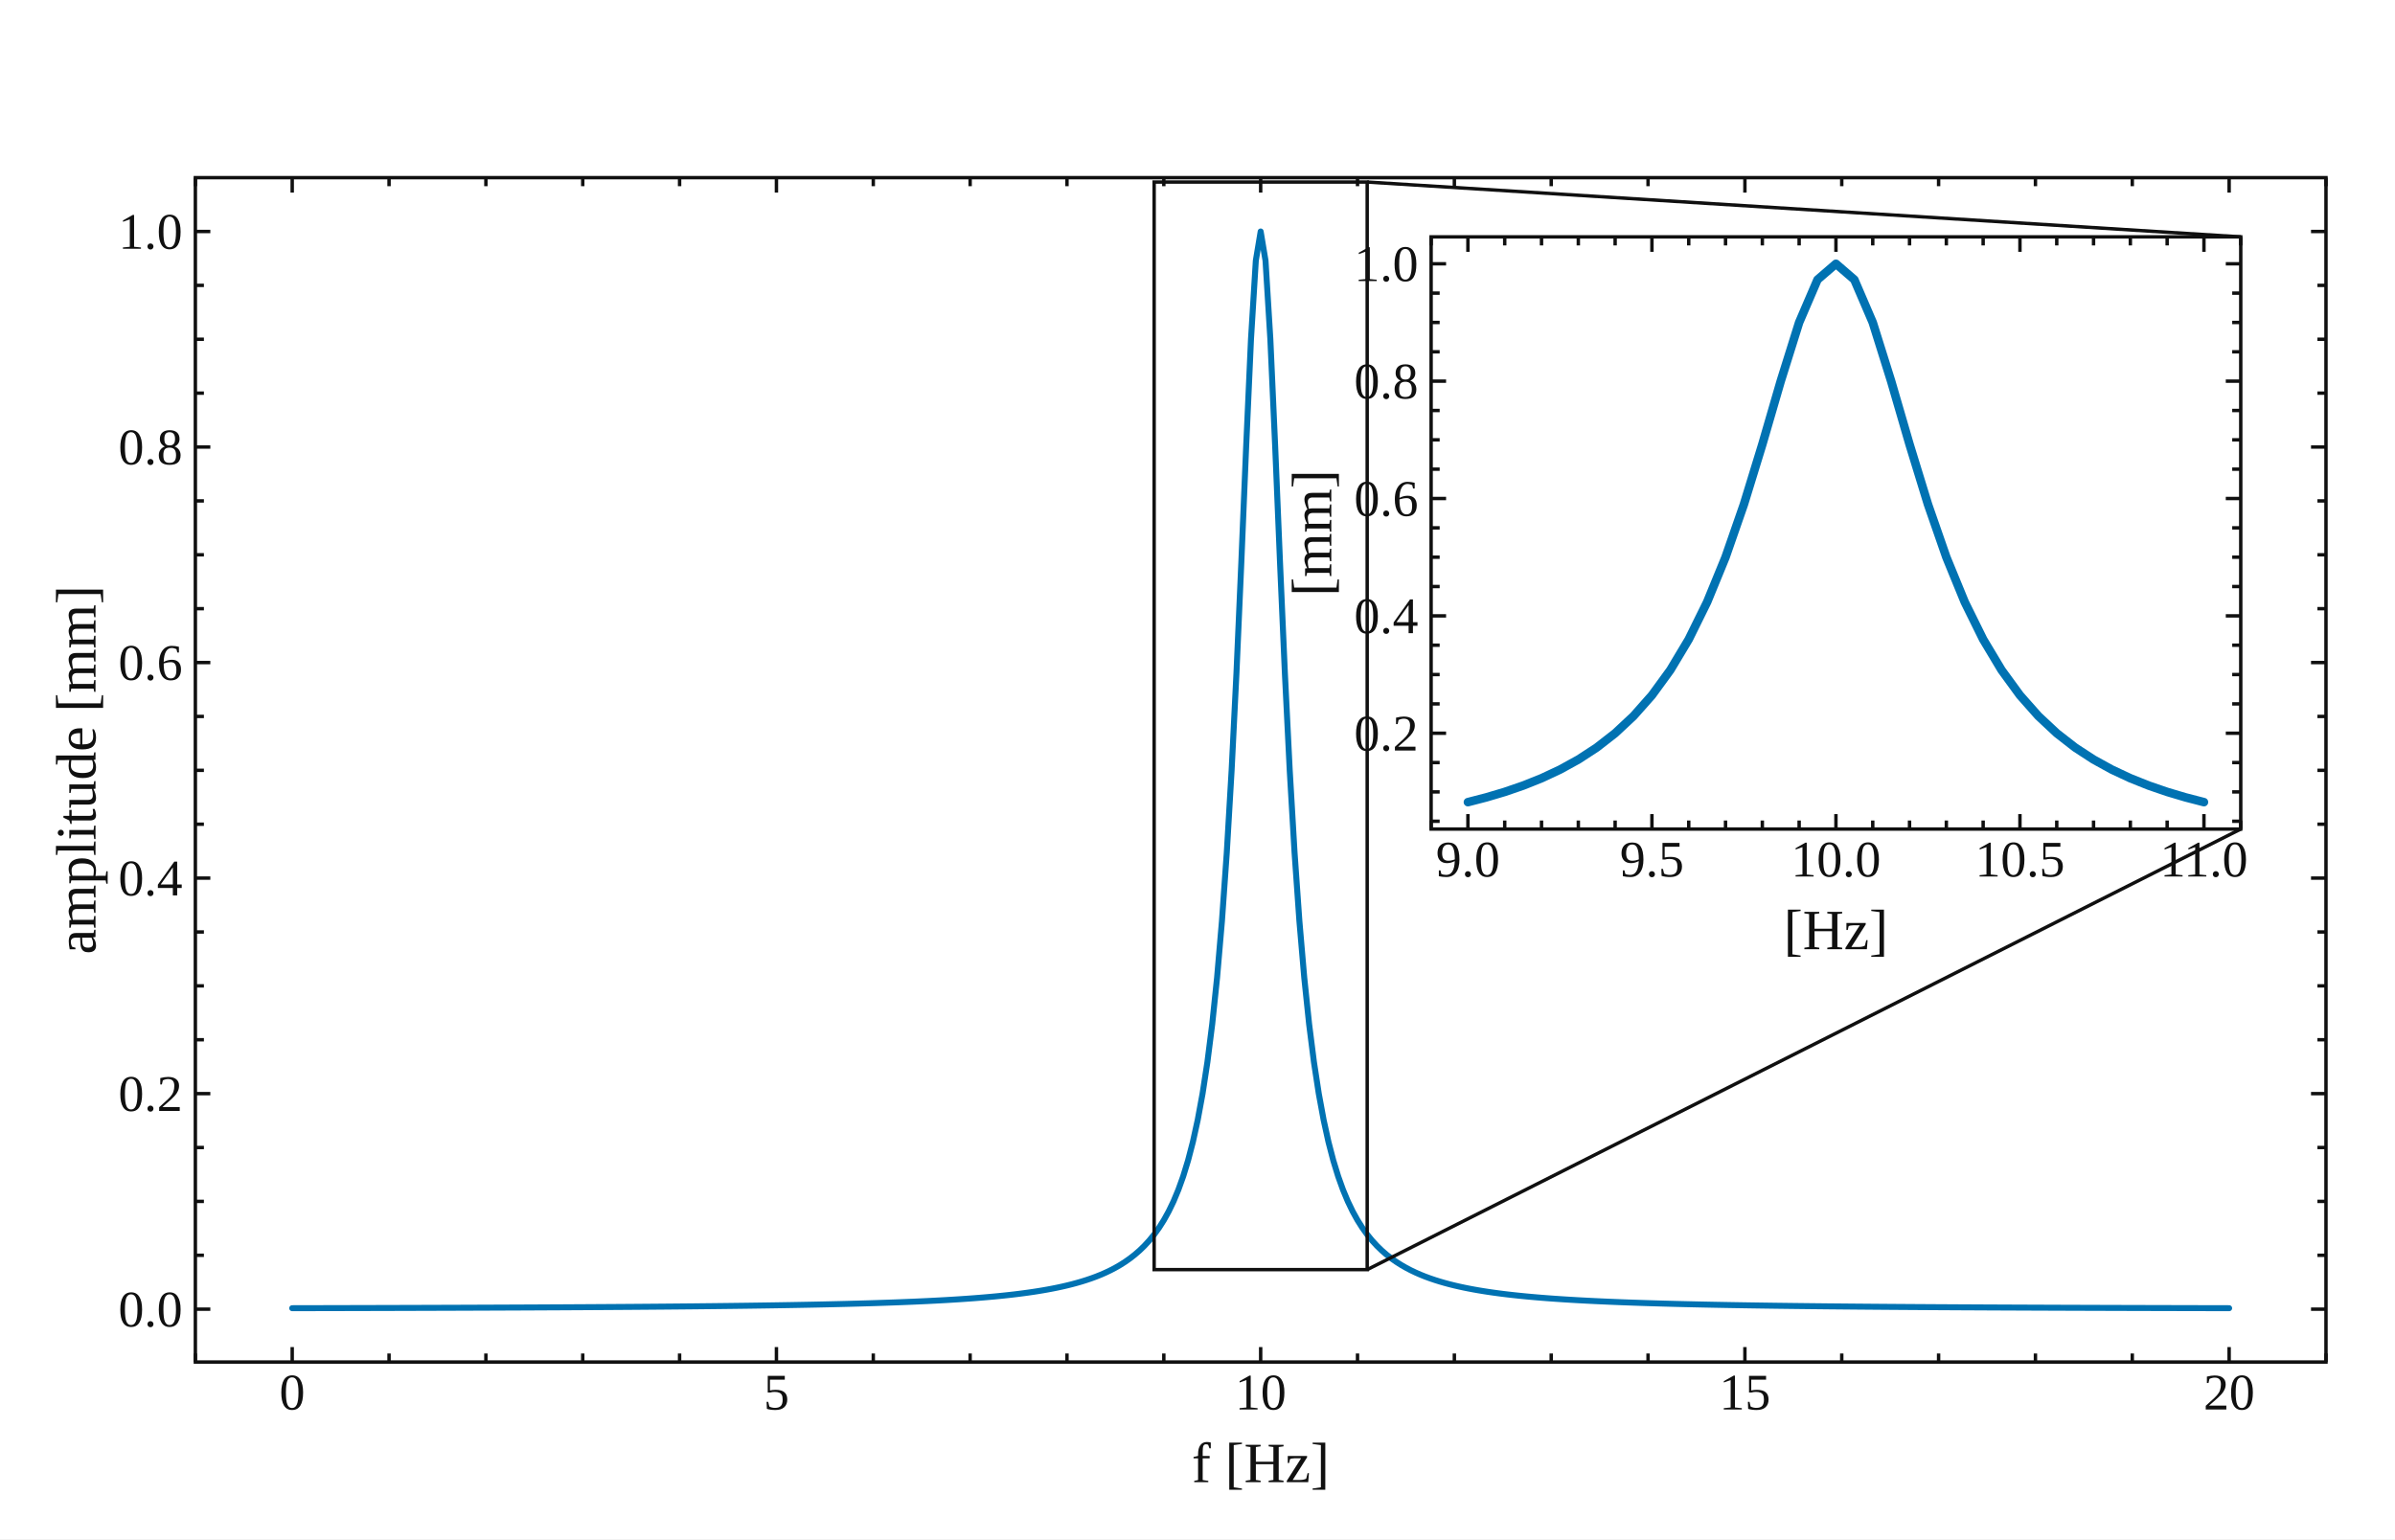
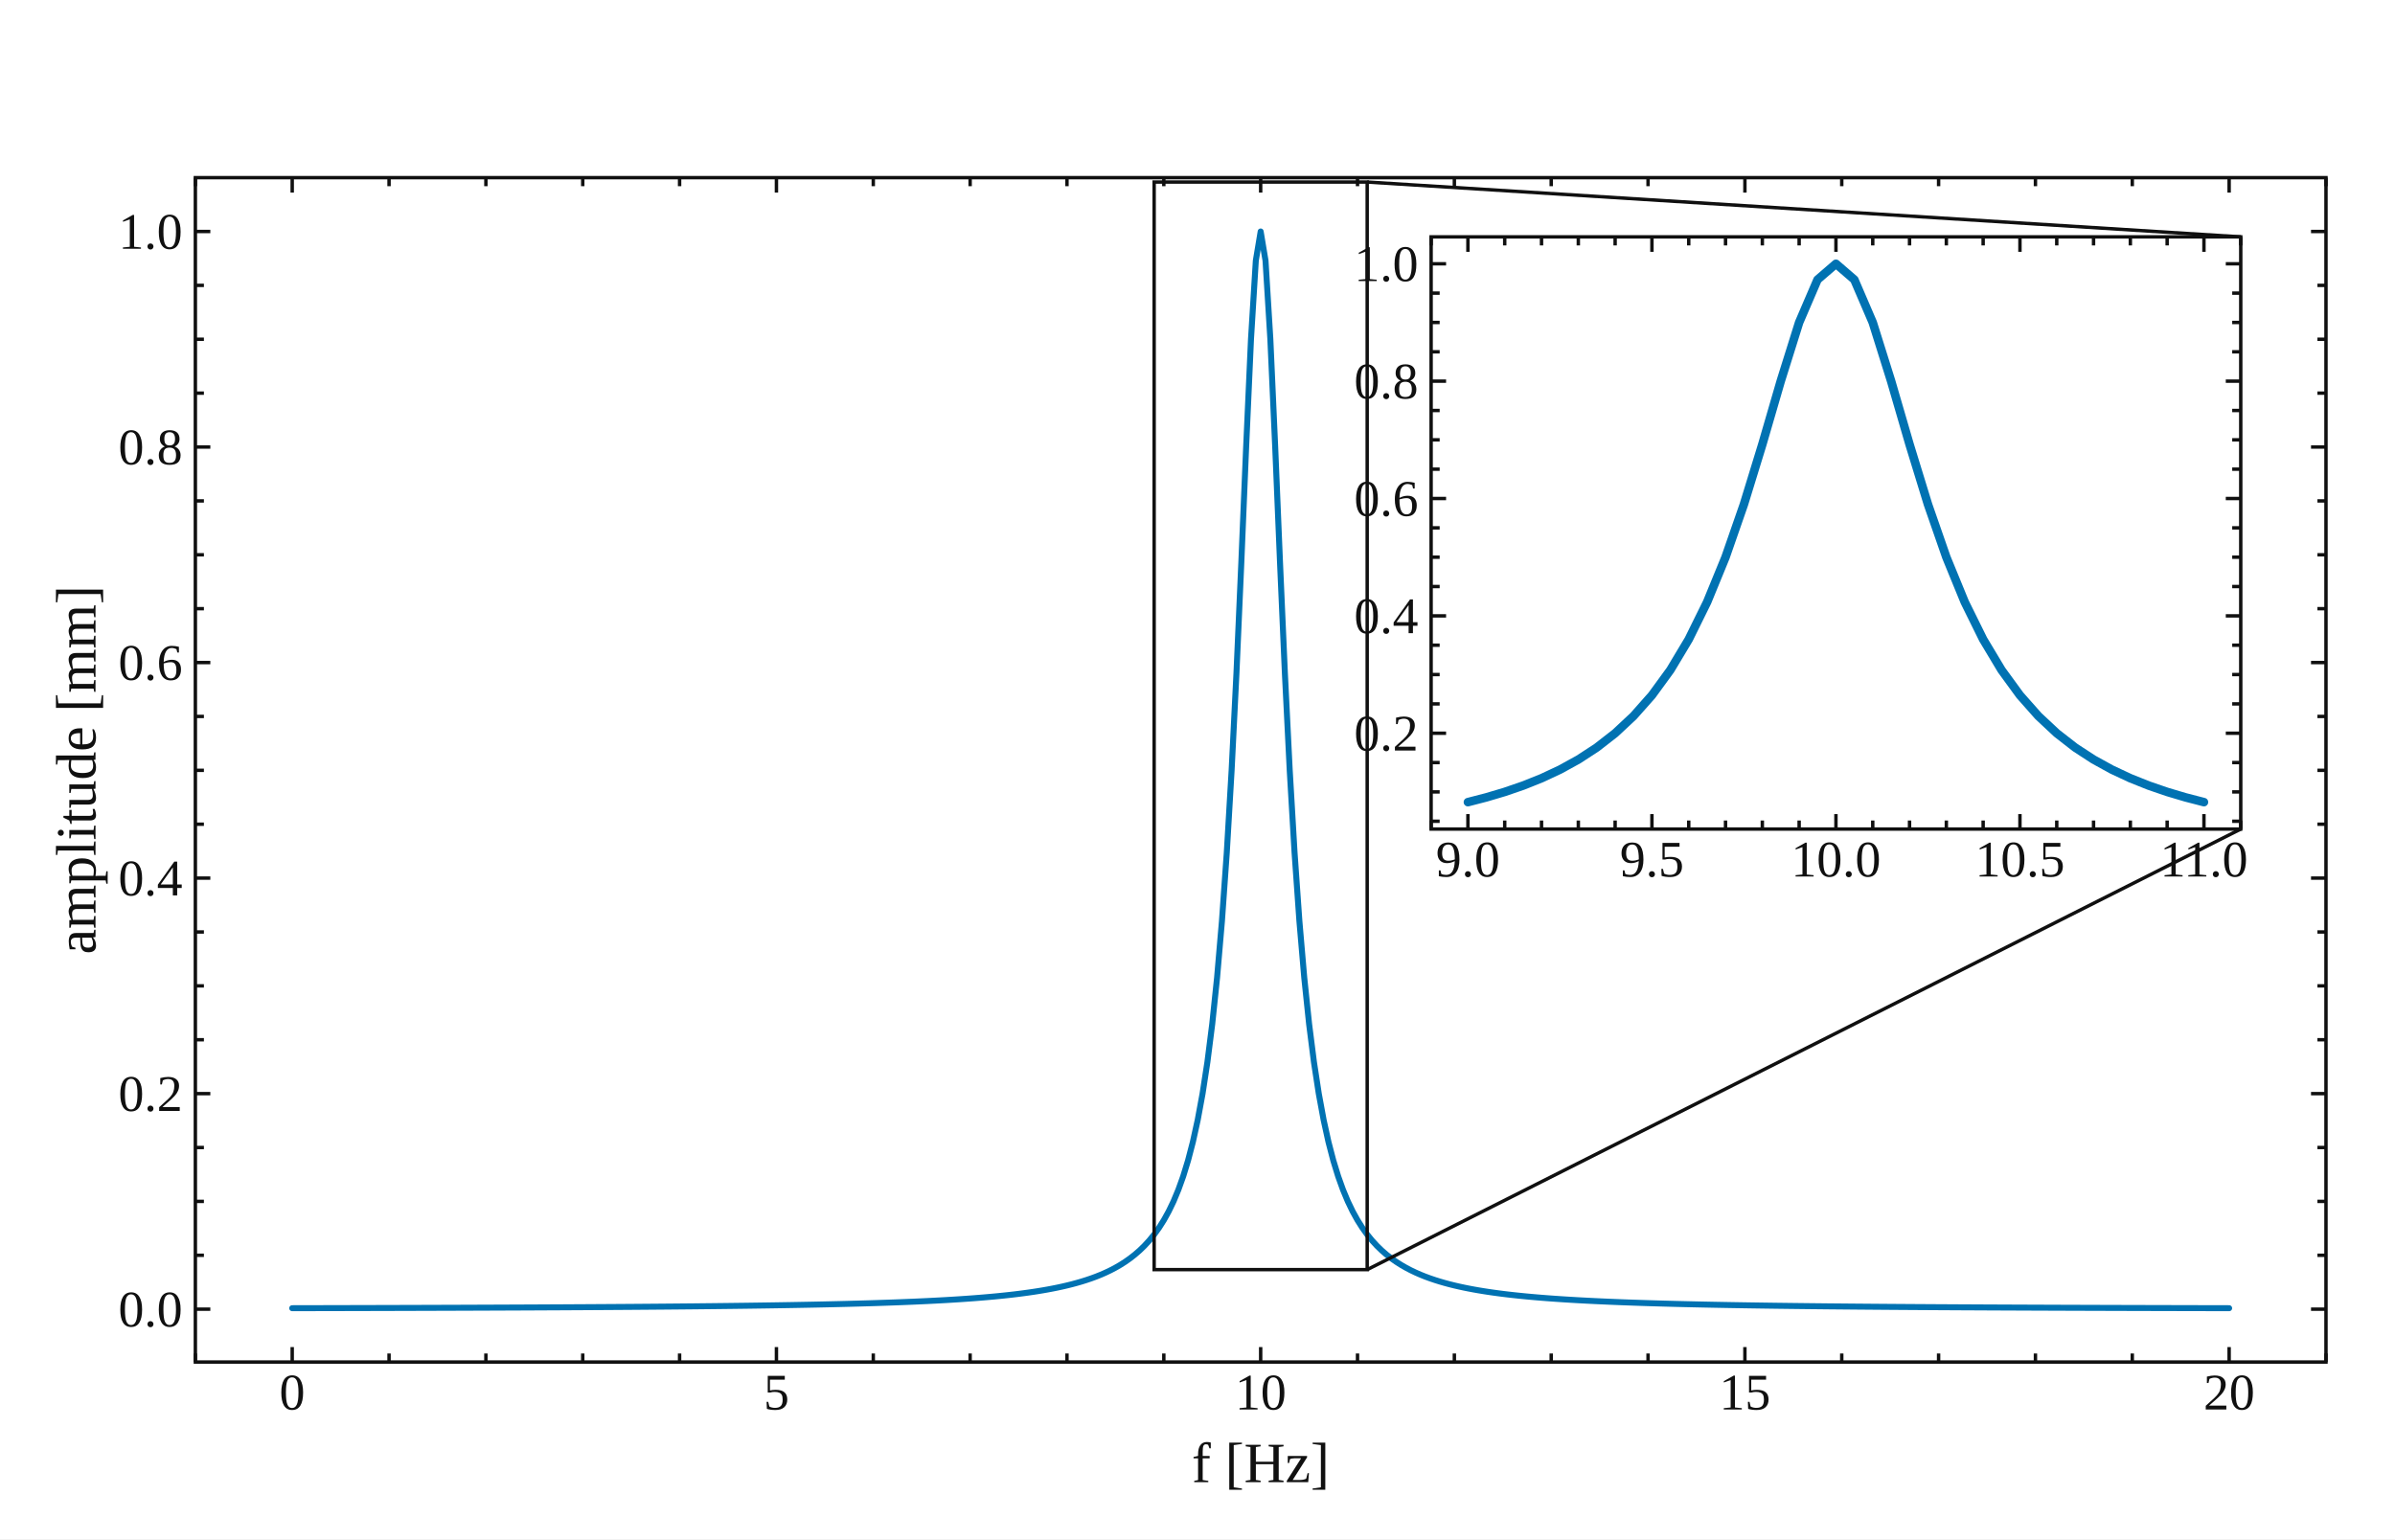
<svg xmlns="http://www.w3.org/2000/svg" width="560" height="360" viewBox="0 0 560 360">
  <defs>
    <clipPath id="qc" clipPathUnits="userSpaceOnUse">
      <path d="M45.679 318.567L543.862 318.567L543.862 41.55L45.679 41.55Z" />
    </clipPath>
    <clipPath id="qc-2" clipPathUnits="userSpaceOnUse">
      <path d="M334.625 193.909L523.934 193.909L523.934 55.401L334.625 55.401Z" />
    </clipPath>
  </defs>
  <g id="figure">
    <path d="M0 360L560 360L560 0L0 0Z" fill="#ffffff" />
    <g id="figure_panel-0-0">
      <g role="graphics-object" data-marey-role="other:panel" aria-label="panel" data-row="0" data-col="0" data-layers="1" data-x-tick-rule="all" data-y-tick-rule="all">
        <g clip-path="url(#qc)">
          <g id="figure_panel-0-0_layer-0">
            <g role="graphics-object" data-marey-role="series" aria-label="series" data-series="" data-points="401">
              <path d="M68.324 305.975L69.456 305.973L70.588 305.97L71.72 305.968L72.853 305.966L73.985 305.963L75.117 305.961L76.249 305.958L77.381 305.956L78.514 305.953L79.646 305.951L80.778 305.948L81.91 305.945L83.043 305.942L84.175 305.94L85.307 305.937L86.439 305.934L87.572 305.931L88.704 305.928L89.836 305.925L90.968 305.922L92.101 305.919L93.233 305.916L94.365 305.912L95.497 305.909L96.629 305.906L97.762 305.902L98.894 305.899L100.026 305.895L101.158 305.892L102.291 305.888L103.423 305.884L104.555 305.881L105.687 305.877L106.82 305.873L107.952 305.869L109.084 305.865L110.216 305.861L111.348 305.856L112.481 305.852L113.613 305.848L114.745 305.843L115.877 305.839L117.01 305.834L118.142 305.829L119.274 305.825L120.406 305.82L121.539 305.815L122.671 305.81L123.803 305.804L124.935 305.799L126.068 305.794L127.2 305.788L128.332 305.782L129.464 305.777L130.596 305.771L131.729 305.765L132.861 305.759L133.993 305.752L135.125 305.746L136.258 305.74L137.39 305.733L138.522 305.726L139.654 305.719L140.787 305.712L141.919 305.705L143.051 305.697L144.183 305.69L145.315 305.682L146.448 305.674L147.58 305.666L148.712 305.658L149.844 305.649L150.977 305.64L152.109 305.631L153.241 305.622L154.373 305.613L155.506 305.603L156.638 305.593L157.77 305.583L158.902 305.573L160.035 305.562L161.167 305.552L162.299 305.541L163.431 305.529L164.563 305.517L165.696 305.505L166.828 305.493L167.96 305.48L169.092 305.467L170.225 305.454L171.357 305.44L172.489 305.426L173.621 305.412L174.754 305.397L175.886 305.381L177.018 305.365L178.15 305.349L179.283 305.332L180.415 305.315L181.547 305.297L182.679 305.279L183.811 305.26L184.944 305.241L186.076 305.221L187.208 305.2L188.34 305.179L189.473 305.157L190.605 305.134L191.737 305.111L192.869 305.086L194.002 305.061L195.134 305.035L196.266 305.008L197.398 304.981L198.53 304.952L199.663 304.922L200.795 304.891L201.927 304.859L203.059 304.826L204.192 304.792L205.324 304.756L206.456 304.719L207.588 304.68L208.721 304.64L209.853 304.599L210.985 304.555L212.117 304.51L213.25 304.463L214.382 304.414L215.514 304.363L216.646 304.31L217.778 304.254L218.911 304.196L220.043 304.136L221.175 304.072L222.307 304.006L223.44 303.936L224.572 303.863L225.704 303.786L226.836 303.706L227.969 303.622L229.101 303.533L230.233 303.439L231.365 303.341L232.497 303.237L233.63 303.128L234.762 303.012L235.894 302.89L237.026 302.761L238.159 302.624L239.291 302.478L240.423 302.324L241.555 302.16L242.688 301.985L243.82 301.799L244.952 301.6L246.084 301.388L247.217 301.16L248.349 300.917L249.481 300.655L250.613 300.374L251.745 300.07L252.878 299.743L254.01 299.389L255.142 299.006L256.274 298.589L257.407 298.136L258.539 297.641L259.671 297.1L260.803 296.507L261.936 295.855L263.068 295.136L264.2 294.34L265.332 293.457L266.465 292.474L267.597 291.375L268.729 290.141L269.861 288.751L270.993 287.178L272.126 285.389L273.258 283.345L274.39 280.996L275.522 278.281L276.655 275.126L277.787 271.435L278.919 267.089L280.051 261.937L281.184 255.79L282.316 248.404L283.448 239.48L284.58 228.645L285.712 215.46L286.845 199.447L287.977 180.172L289.109 157.445L290.241 131.699L291.374 104.554L292.506 79.348L293.638 60.954L294.77 54.142L295.903 60.954L297.035 79.348L298.167 104.554L299.299 131.699L300.432 157.445L301.564 180.172L302.696 199.447L303.828 215.46L304.96 228.645L306.093 239.48L307.225 248.404L308.357 255.79L309.489 261.937L310.622 267.089L311.754 271.435L312.886 275.126L314.018 278.281L315.151 280.996L316.283 283.345L317.415 285.389L318.547 287.178L319.679 288.751L320.812 290.141L321.944 291.375L323.076 292.474L324.208 293.457L325.341 294.34L326.473 295.136L327.605 295.855L328.737 296.507L329.87 297.1L331.002 297.641L332.134 298.136L333.266 298.589L334.399 299.006L335.531 299.389L336.663 299.743L337.795 300.07L338.927 300.374L340.06 300.655L341.192 300.917L342.324 301.16L343.456 301.388L344.589 301.6L345.721 301.799L346.853 301.985L347.985 302.16L349.118 302.324L350.25 302.478L351.382 302.624L352.514 302.761L353.646 302.89L354.779 303.012L355.911 303.128L357.043 303.237L358.175 303.341L359.308 303.439L360.44 303.533L361.572 303.622L362.704 303.706L363.837 303.786L364.969 303.863L366.101 303.936L367.233 304.006L368.366 304.072L369.498 304.136L370.63 304.196L371.762 304.254L372.894 304.31L374.027 304.363L375.159 304.414L376.291 304.463L377.423 304.51L378.556 304.555L379.688 304.599L380.82 304.64L381.952 304.68L383.085 304.719L384.217 304.756L385.349 304.792L386.481 304.826L387.614 304.859L388.746 304.891L389.878 304.922L391.01 304.952L392.142 304.981L393.275 305.008L394.407 305.035L395.539 305.061L396.671 305.086L397.804 305.111L398.936 305.134L400.068 305.157L401.2 305.179L402.333 305.2L403.465 305.221L404.597 305.241L405.729 305.26L406.861 305.279L407.994 305.297L409.126 305.315L410.258 305.332L411.39 305.349L412.523 305.365L413.655 305.381L414.787 305.397L415.919 305.412L417.052 305.426L418.184 305.44L419.316 305.454L420.448 305.467L421.581 305.48L422.713 305.493L423.845 305.505L424.977 305.517L426.109 305.529L427.242 305.541L428.374 305.552L429.506 305.562L430.638 305.573L431.771 305.583L432.903 305.593L434.035 305.603L435.167 305.613L436.3 305.622L437.432 305.631L438.564 305.64L439.696 305.649L440.828 305.658L441.961 305.666L443.093 305.674L444.225 305.682L445.357 305.69L446.49 305.697L447.622 305.705L448.754 305.712L449.886 305.719L451.019 305.726L452.151 305.733L453.283 305.74L454.415 305.746L455.548 305.752L456.68 305.759L457.812 305.765L458.944 305.771L460.076 305.777L461.209 305.782L462.341 305.788L463.473 305.794L464.605 305.799L465.738 305.804L466.87 305.81L468.002 305.815L469.134 305.82L470.267 305.825L471.399 305.829L472.531 305.834L473.663 305.839L474.796 305.843L475.928 305.848L477.06 305.852L478.192 305.856L479.324 305.861L480.457 305.865L481.589 305.869L482.721 305.873L483.853 305.877L484.986 305.881L486.118 305.884L487.25 305.888L488.382 305.892L489.515 305.895L490.647 305.899L491.779 305.902L492.911 305.906L494.043 305.909L495.176 305.912L496.308 305.916L497.44 305.919L498.572 305.922L499.705 305.925L500.837 305.928L501.969 305.931L503.101 305.934L504.234 305.937L505.366 305.94L506.498 305.942L507.63 305.945L508.763 305.948L509.895 305.951L511.027 305.953L512.159 305.956L513.291 305.958L514.424 305.961L515.556 305.963L516.688 305.966L517.82 305.968L518.953 305.97L520.085 305.973L521.217 305.975" fill="none" stroke="#0072b2" stroke-width="1.4" stroke-linecap="round" stroke-linejoin="round" />
            </g>
          </g>
        </g>
        <g id="figure_panel-0-0_axis-x">
          <g role="graphics-object" data-marey-role="axis" aria-label="f [Hz]" data-side="bottom" data-unit="Hz" data-prefix="" data-ticks="5" data-tick-rule="all">
            <path d="M68.324 315.067L68.324 318.567M181.547 315.067L181.547 318.567M294.77 315.067L294.77 318.567M407.994 315.067L407.994 318.567M521.217 315.067L521.217 318.567M45.679 316.567L45.679 318.567M90.968 316.567L90.968 318.567M113.613 316.567L113.613 318.567M136.258 316.567L136.258 318.567M158.902 316.567L158.902 318.567M204.192 316.567L204.192 318.567M226.836 316.567L226.836 318.567M249.481 316.567L249.481 318.567M272.126 316.567L272.126 318.567M317.415 316.567L317.415 318.567M340.06 316.567L340.06 318.567M362.704 316.567L362.704 318.567M385.349 316.567L385.349 318.567M430.638 316.567L430.638 318.567M453.283 316.567L453.283 318.567M475.928 316.567L475.928 318.567M498.572 316.567L498.572 318.567M543.862 316.567L543.862 318.567M68.324 45.05L68.324 41.55M181.547 45.05L181.547 41.55M294.77 45.05L294.77 41.55M407.994 45.05L407.994 41.55M521.217 45.05L521.217 41.55M45.679 43.55L45.679 41.55M90.968 43.55L90.968 41.55M113.613 43.55L113.613 41.55M136.258 43.55L136.258 41.55M158.902 43.55L158.902 41.55M204.192 43.55L204.192 41.55M226.836 43.55L226.836 41.55M249.481 43.55L249.481 41.55M272.126 43.55L272.126 41.55M317.415 43.55L317.415 41.55M340.06 43.55L340.06 41.55M362.704 43.55L362.704 41.55M385.349 43.55L385.349 41.55M430.638 43.55L430.638 41.55M453.283 43.55L453.283 41.55M475.928 43.55L475.928 41.55M498.572 43.55L498.572 41.55M543.862 43.55L543.862 41.55" fill="none" stroke="#101010" stroke-width="0.8" />
            <text x="68.324" y="321.567" font-family="Times New Roman, Nimbus Roman, Liberation Serif, serif" font-size="12" text-anchor="middle" dominant-baseline="hanging" fill="#101010">0</text>
            <text x="181.547" y="321.567" font-family="Times New Roman, Nimbus Roman, Liberation Serif, serif" font-size="12" text-anchor="middle" dominant-baseline="hanging" fill="#101010">5</text>
            <text x="294.77" y="321.567" font-family="Times New Roman, Nimbus Roman, Liberation Serif, serif" font-size="12" text-anchor="middle" dominant-baseline="hanging" fill="#101010">10</text>
            <text x="407.994" y="321.567" font-family="Times New Roman, Nimbus Roman, Liberation Serif, serif" font-size="12" text-anchor="middle" dominant-baseline="hanging" fill="#101010">15</text>
            <text x="521.217" y="321.567" font-family="Times New Roman, Nimbus Roman, Liberation Serif, serif" font-size="12" text-anchor="middle" dominant-baseline="hanging" fill="#101010">20</text>
            <text x="294.77" y="337.667" font-family="Times New Roman, Nimbus Roman, Liberation Serif, serif" font-size="13.333" text-anchor="middle" dominant-baseline="hanging" fill="#101010">f [Hz]</text>
          </g>
        </g>
        <g id="figure_panel-0-0_axis-y">
          <g role="graphics-object" data-marey-role="axis" aria-label="amplitude [mm]" data-side="left" data-unit="mm" data-prefix="milli" data-ticks="6" data-tick-rule="all">
            <path d="M49.179 306.202L45.679 306.202M49.179 255.79L45.679 255.79M49.179 205.378L45.679 205.378M49.179 154.966L45.679 154.966M49.179 104.554L45.679 104.554M49.179 54.142L45.679 54.142M47.679 293.599L45.679 293.599M47.679 280.996L45.679 280.996M47.679 268.393L45.679 268.393M47.679 243.187L45.679 243.187M47.679 230.584L45.679 230.584M47.679 217.981L45.679 217.981M47.679 192.775L45.679 192.775M47.679 180.172L45.679 180.172M47.679 167.569L45.679 167.569M47.679 142.363L45.679 142.363M47.679 129.76L45.679 129.76M47.679 117.157L45.679 117.157M47.679 91.951L45.679 91.951M47.679 79.348L45.679 79.348M47.679 66.745L45.679 66.745M540.362 306.202L543.862 306.202M540.362 255.79L543.862 255.79M540.362 205.378L543.862 205.378M540.362 154.966L543.862 154.966M540.362 104.554L543.862 104.554M540.362 54.142L543.862 54.142M541.862 293.599L543.862 293.599M541.862 280.996L543.862 280.996M541.862 268.393L543.862 268.393M541.862 243.187L543.862 243.187M541.862 230.584L543.862 230.584M541.862 217.981L543.862 217.981M541.862 192.775L543.862 192.775M541.862 180.172L543.862 180.172M541.862 167.569L543.862 167.569M541.862 142.363L543.862 142.363M541.862 129.76L543.862 129.76M541.862 117.157L543.862 117.157M541.862 91.951L543.862 91.951M541.862 79.348L543.862 79.348M541.862 66.745L543.862 66.745" fill="none" stroke="#101010" stroke-width="0.8" />
            <text x="42.679" y="306.202" font-family="Times New Roman, Nimbus Roman, Liberation Serif, serif" font-size="12" text-anchor="end" dominant-baseline="central" fill="#101010">0.0</text>
            <text x="42.679" y="255.79" font-family="Times New Roman, Nimbus Roman, Liberation Serif, serif" font-size="12" text-anchor="end" dominant-baseline="central" fill="#101010">0.2</text>
            <text x="42.679" y="205.378" font-family="Times New Roman, Nimbus Roman, Liberation Serif, serif" font-size="12" text-anchor="end" dominant-baseline="central" fill="#101010">0.4</text>
            <text x="42.679" y="154.966" font-family="Times New Roman, Nimbus Roman, Liberation Serif, serif" font-size="12" text-anchor="end" dominant-baseline="central" fill="#101010">0.6</text>
            <text x="42.679" y="104.554" font-family="Times New Roman, Nimbus Roman, Liberation Serif, serif" font-size="12" text-anchor="end" dominant-baseline="central" fill="#101010">0.8</text>
            <text x="42.679" y="54.142" font-family="Times New Roman, Nimbus Roman, Liberation Serif, serif" font-size="12" text-anchor="end" dominant-baseline="central" fill="#101010">1.0</text>
            <text x="22.333" y="180.058" transform="rotate(-90 22.333 180.058)" font-family="Times New Roman, Nimbus Roman, Liberation Serif, serif" font-size="13.333" text-anchor="middle" fill="#101010">amplitude [mm]</text>
          </g>
        </g>
        <g role="presentation" data-marey-role="decoration" aria-hidden="true">
          <path d="M45.679 318.567L543.862 318.567L543.862 41.55L45.679 41.55Z" fill="none" stroke="#101010" stroke-width="0.8" />
        </g>
      </g>
    </g>
    <g role="note" data-marey-role="annotation" aria-label="inset zoom">
      <path d="M269.861 296.952L319.679 296.952L319.679 42.579L269.861 42.579Z" fill="none" stroke="#101010" stroke-width="0.8" />
      <path d="M319.679 42.579L523.934 55.401" fill="none" stroke="#101010" stroke-width="0.8" />
      <path d="M319.679 296.952L523.934 193.909" fill="none" stroke="#101010" stroke-width="0.8" />
    </g>
    <g id="figure_panel-0-0_inset-0">
      <g role="graphics-object" data-marey-role="other:panel" aria-label="panel" data-row="0" data-col="0" data-layers="1" data-x-tick-rule="all" data-y-tick-rule="all">
        <g clip-path="url(#qc-2)">
          <g id="figure_panel-0-0_inset-0_layer-0">
            <g role="graphics-object" data-marey-role="series" aria-label="series" data-series="" data-points="41">
              <path d="M343.23 187.613L347.532 186.5L351.835 185.221L356.137 183.743L360.44 182.025L364.742 180.015L369.045 177.649L373.347 174.844L377.65 171.496L381.952 167.475L386.255 162.615L390.557 156.715L394.86 149.536L399.162 140.817L403.465 130.321L407.767 117.946L412.07 103.927L416.372 89.146L420.675 75.422L424.977 65.406L429.28 61.697L433.582 65.406L437.885 75.422L442.187 89.147L446.49 103.927L450.792 117.946L455.095 130.321L459.397 140.817L463.7 149.536L468.002 156.715L472.305 162.615L476.607 167.475L480.91 171.496L485.212 174.844L489.515 177.649L493.817 180.015L498.12 182.025L502.422 183.743L506.724 185.221L511.027 186.5L515.329 187.613" fill="none" stroke="#0072b2" stroke-width="2" stroke-linecap="round" stroke-linejoin="round" />
            </g>
          </g>
        </g>
        <g id="figure_panel-0-0_inset-0_axis-x">
-           <g role="graphics-object" data-marey-role="axis" aria-label="[Hz]" data-side="bottom" data-unit="Hz" data-prefix="" data-ticks="5" data-tick-rule="all">
+           <g role="graphics-object" data-marey-role="axis" aria-label="f [Hz]" data-side="bottom" data-unit="Hz" data-prefix="" data-ticks="5" data-tick-rule="all">
            <path d="M343.23 190.409L343.23 193.909M386.255 190.409L386.255 193.909M429.28 190.409L429.28 193.909M472.305 190.409L472.305 193.909M515.329 190.409L515.329 193.909M334.625 191.909L334.625 193.909M351.835 191.909L351.835 193.909M360.44 191.909L360.44 193.909M369.045 191.909L369.045 193.909M377.65 191.909L377.65 193.909M394.86 191.909L394.86 193.909M403.465 191.909L403.465 193.909M412.07 191.909L412.07 193.909M420.675 191.909L420.675 193.909M437.885 191.909L437.885 193.909M446.49 191.909L446.49 193.909M455.095 191.909L455.095 193.909M463.7 191.909L463.7 193.909M480.91 191.909L480.91 193.909M489.515 191.909L489.515 193.909M498.12 191.909L498.12 193.909M506.724 191.909L506.724 193.909M523.934 191.909L523.934 193.909M343.23 58.901L343.23 55.401M386.255 58.901L386.255 55.401M429.28 58.901L429.28 55.401M472.305 58.901L472.305 55.401M515.329 58.901L515.329 55.401M334.625 57.401L334.625 55.401M351.835 57.401L351.835 55.401M360.44 57.401L360.44 55.401M369.045 57.401L369.045 55.401M377.65 57.401L377.65 55.401M394.86 57.401L394.86 55.401M403.465 57.401L403.465 55.401M412.07 57.401L412.07 55.401M420.675 57.401L420.675 55.401M437.885 57.401L437.885 55.401M446.49 57.401L446.49 55.401M455.095 57.401L455.095 55.401M463.7 57.401L463.7 55.401M480.91 57.401L480.91 55.401M489.515 57.401L489.515 55.401M498.12 57.401L498.12 55.401M506.724 57.401L506.724 55.401M523.934 57.401L523.934 55.401" fill="none" stroke="#101010" stroke-width="0.8" />
            <text x="343.23" y="196.909" font-family="Times New Roman, Nimbus Roman, Liberation Serif, serif" font-size="12" text-anchor="middle" dominant-baseline="hanging" fill="#101010">9.0</text>
            <text x="386.255" y="196.909" font-family="Times New Roman, Nimbus Roman, Liberation Serif, serif" font-size="12" text-anchor="middle" dominant-baseline="hanging" fill="#101010">9.5</text>
            <text x="429.28" y="196.909" font-family="Times New Roman, Nimbus Roman, Liberation Serif, serif" font-size="12" text-anchor="middle" dominant-baseline="hanging" fill="#101010">10.0</text>
            <text x="472.305" y="196.909" font-family="Times New Roman, Nimbus Roman, Liberation Serif, serif" font-size="12" text-anchor="middle" dominant-baseline="hanging" fill="#101010">10.5</text>
            <text x="515.329" y="196.909" font-family="Times New Roman, Nimbus Roman, Liberation Serif, serif" font-size="12" text-anchor="middle" dominant-baseline="hanging" fill="#101010">11.0</text>
-             <text x="429.28" y="213.009" font-family="Times New Roman, Nimbus Roman, Liberation Serif, serif" font-size="13.333" text-anchor="middle" dominant-baseline="hanging" fill="#101010">[Hz]</text>
          </g>
        </g>
        <g id="figure_panel-0-0_inset-0_axis-y">
-           <g role="graphics-object" data-marey-role="axis" aria-label="[mm]" data-side="left" data-unit="mm" data-prefix="milli" data-ticks="5" data-tick-rule="all">
+           <g role="graphics-object" data-marey-role="axis" aria-label="x [mm]" data-side="left" data-unit="mm" data-prefix="milli" data-ticks="5" data-tick-rule="all">
            <path d="M338.125 171.496L334.625 171.496M338.125 144.046L334.625 144.046M338.125 116.596L334.625 116.596M338.125 89.147L334.625 89.147M338.125 61.697L334.625 61.697M336.625 192.083L334.625 192.083M336.625 185.221L334.625 185.221M336.625 178.358L334.625 178.358M336.625 164.634L334.625 164.634M336.625 157.771L334.625 157.771M336.625 150.909L334.625 150.909M336.625 137.184L334.625 137.184M336.625 130.321L334.625 130.321M336.625 123.459L334.625 123.459M336.625 109.734L334.625 109.734M336.625 102.871L334.625 102.871M336.625 96.009L334.625 96.009M336.625 82.284L334.625 82.284M336.625 75.422L334.625 75.422M336.625 68.559L334.625 68.559M520.434 171.496L523.934 171.496M520.434 144.046L523.934 144.046M520.434 116.596L523.934 116.596M520.434 89.147L523.934 89.147M520.434 61.697L523.934 61.697M521.934 192.083L523.934 192.083M521.934 185.221L523.934 185.221M521.934 178.358L523.934 178.358M521.934 164.634L523.934 164.634M521.934 157.771L523.934 157.771M521.934 150.909L523.934 150.909M521.934 137.184L523.934 137.184M521.934 130.321L523.934 130.321M521.934 123.459L523.934 123.459M521.934 109.734L523.934 109.734M521.934 102.871L523.934 102.871M521.934 96.009L523.934 96.009M521.934 82.284L523.934 82.284M521.934 75.422L523.934 75.422M521.934 68.559L523.934 68.559" fill="none" stroke="#101010" stroke-width="0.8" />
            <text x="331.625" y="171.496" font-family="Times New Roman, Nimbus Roman, Liberation Serif, serif" font-size="12" text-anchor="end" dominant-baseline="central" fill="#101010">0.2</text>
            <text x="331.625" y="144.046" font-family="Times New Roman, Nimbus Roman, Liberation Serif, serif" font-size="12" text-anchor="end" dominant-baseline="central" fill="#101010">0.4</text>
            <text x="331.625" y="116.596" font-family="Times New Roman, Nimbus Roman, Liberation Serif, serif" font-size="12" text-anchor="end" dominant-baseline="central" fill="#101010">0.6</text>
            <text x="331.625" y="89.147" font-family="Times New Roman, Nimbus Roman, Liberation Serif, serif" font-size="12" text-anchor="end" dominant-baseline="central" fill="#101010">0.8</text>
            <text x="331.625" y="61.697" font-family="Times New Roman, Nimbus Roman, Liberation Serif, serif" font-size="12" text-anchor="end" dominant-baseline="central" fill="#101010">1.0</text>
-             <text x="311.279" y="124.655" transform="rotate(-90 311.279 124.655)" font-family="Times New Roman, Nimbus Roman, Liberation Serif, serif" font-size="13.333" text-anchor="middle" fill="#101010">[mm]</text>
          </g>
        </g>
        <g role="presentation" data-marey-role="decoration" aria-hidden="true">
          <path d="M334.625 193.909L523.934 193.909L523.934 55.401L334.625 55.401Z" fill="none" stroke="#101010" stroke-width="0.8" />
        </g>
      </g>
    </g>
  </g>
</svg>
